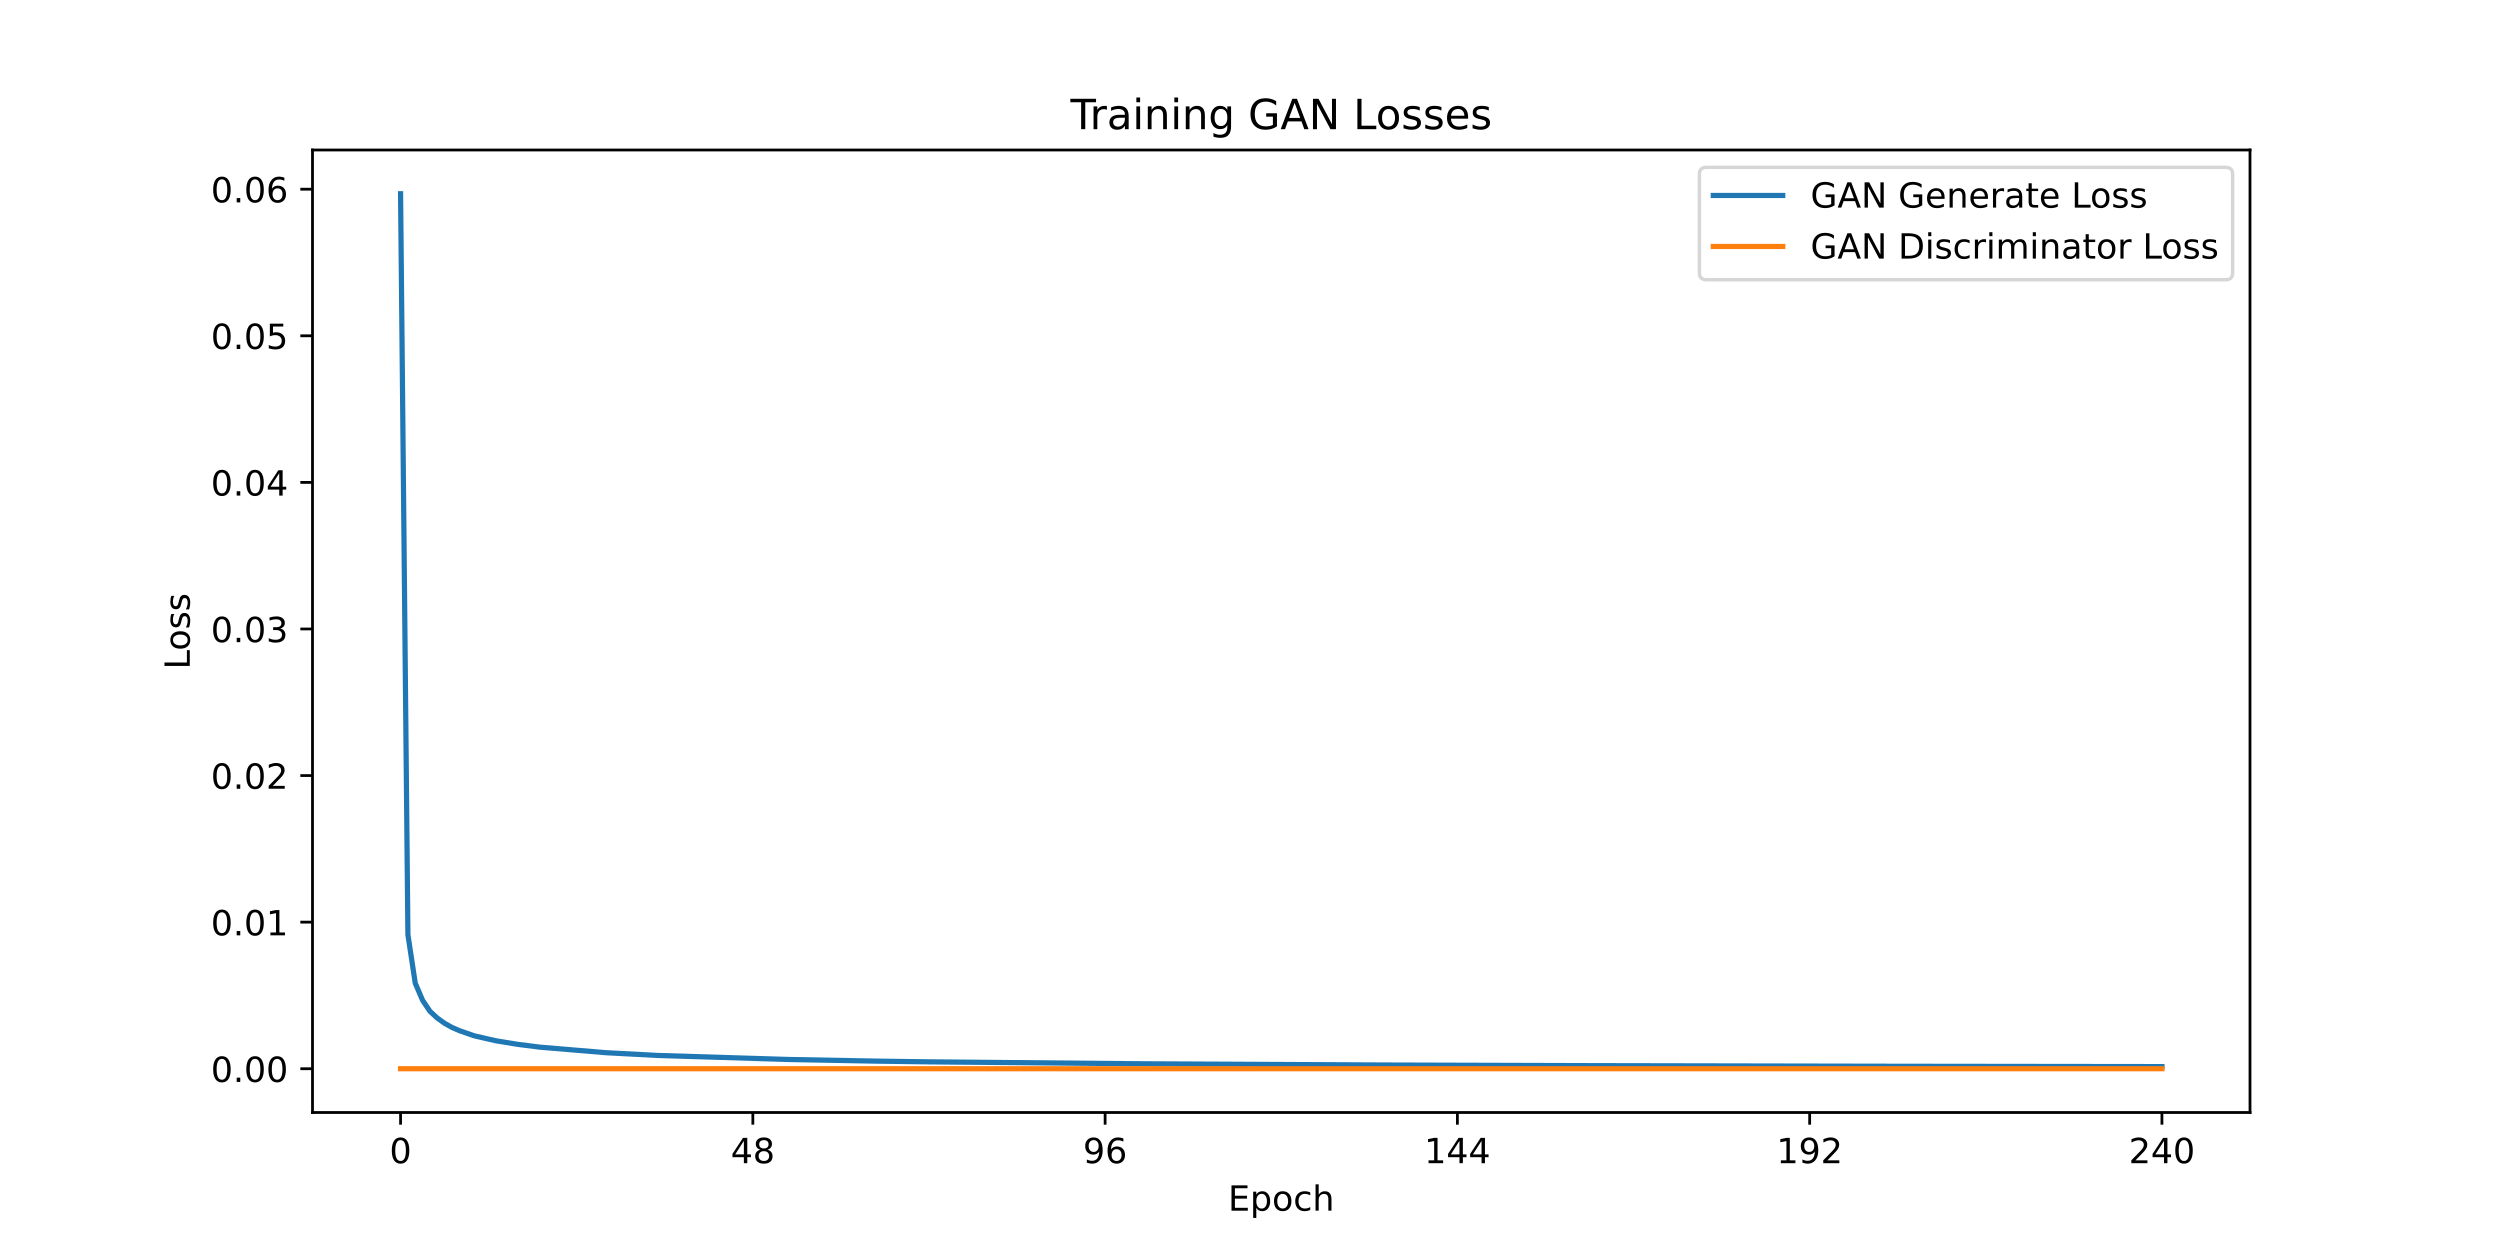
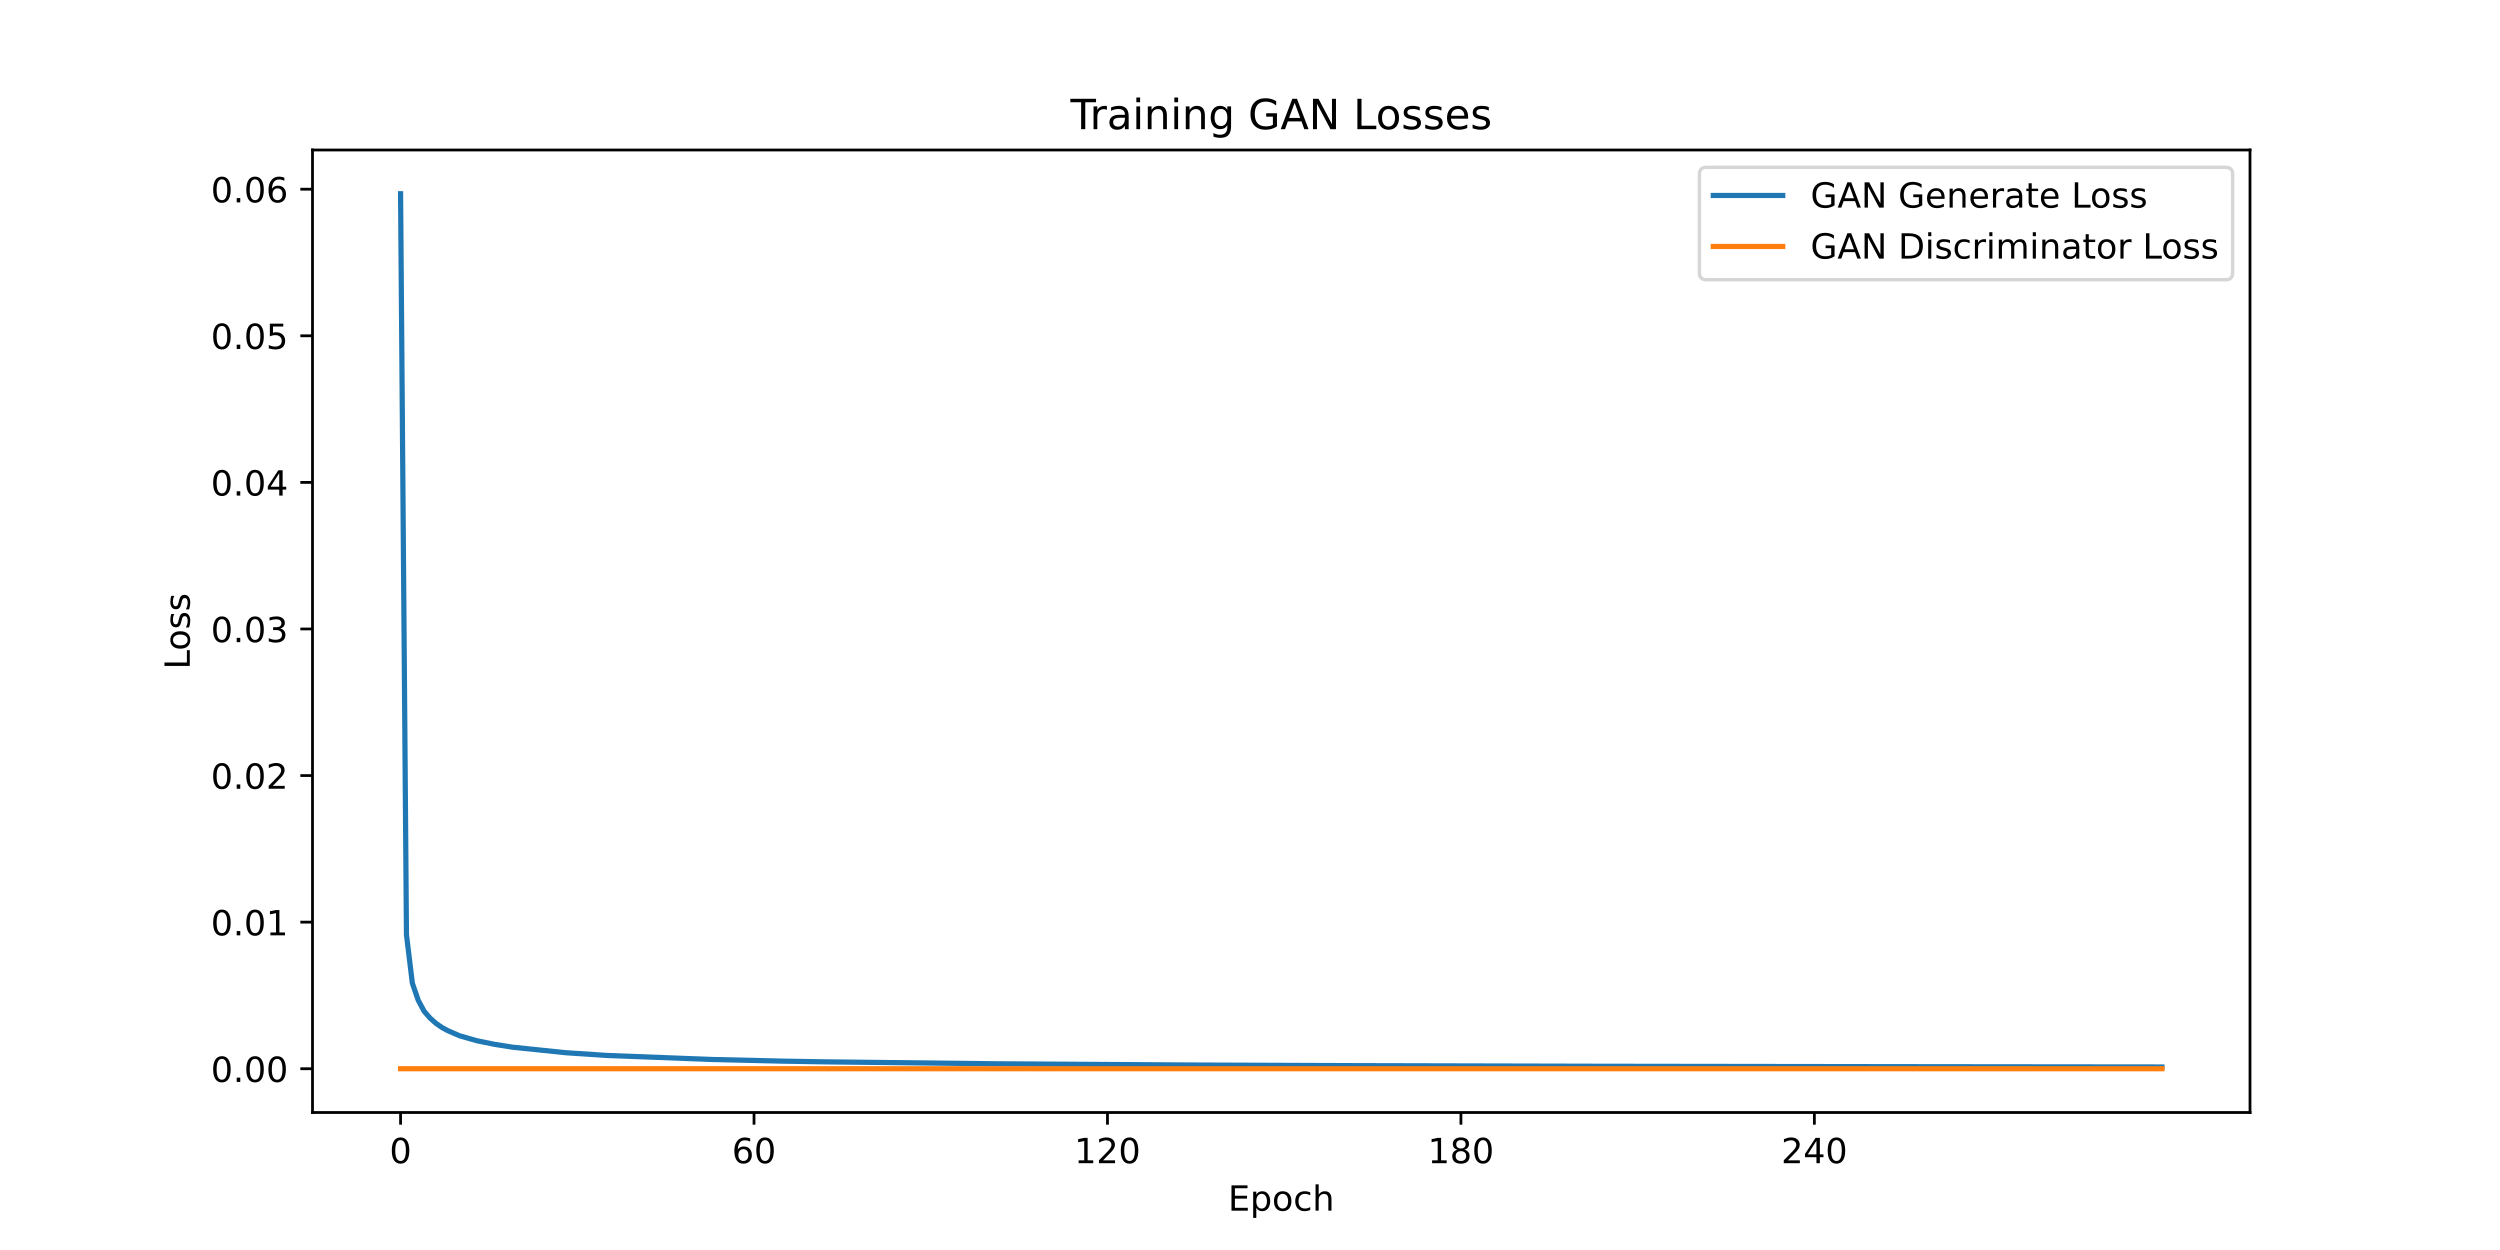
<svg xmlns="http://www.w3.org/2000/svg" xmlns:xlink="http://www.w3.org/1999/xlink" width="720pt" height="360pt" viewBox="0 0 720 360" version="1.1">
  <defs>
    <style type="text/css">*{stroke-linejoin: round; stroke-linecap: butt}</style>
  </defs>
  <g id="figure_1">
    <g id="patch_1">
      <path d="M 0 360  L 720 360  L 720 0  L 0 0  z " style="fill: #ffffff" />
    </g>
    <g id="axes_1">
      <g id="patch_2">
        <path d="M 90 320.4  L 648 320.4  L 648 43.2  L 90 43.2  z " style="fill: #ffffff" />
      </g>
      <g id="matplotlib.axis_1">
        <g id="xtick_1">
          <g id="line2d_1">
            <defs>
-               <path id="mcda402d4f5" d="M 0 0  L 0 3.5  " style="stroke: #000000; stroke-width: 0.8" />
-             </defs>
-             <g>
-               <use xlink:href="#mcda402d4f5" x="115.364" y="320.4" style="stroke: #000000; stroke-width: 0.8" />
+               <path id="m1f8575b9f1" d="M 0 0  L 0 3.5  " style="stroke: #000000; stroke-width: 0.8" />
+             </defs>
+             <g>
+               <use xlink:href="#m1f8575b9f1" x="115.364" y="320.4" style="stroke: #000000; stroke-width: 0.8" />
            </g>
          </g>
          <g id="text_1">
            <g transform="translate(112.1824 334.9984) scale(0.1 -0.1)">
              <defs>
                <path id="DejaVuSans-30" d="M 2034 4250  Q 1547 4250 1301 3770  Q 1056 3291 1056 2328  Q 1056 1369 1301 889  Q 1547 409 2034 409  Q 2525 409 2770 889  Q 3016 1369 3016 2328  Q 3016 3291 2770 3770  Q 2525 4250 2034 4250  z M 2034 4750  Q 2819 4750 3233 4129  Q 3647 3509 3647 2328  Q 3647 1150 3233 529  Q 2819 -91 2034 -91  Q 1250 -91 836 529  Q 422 1150 422 2328  Q 422 3509 836 4129  Q 1250 4750 2034 4750  z " transform="scale(0.015625)" />
              </defs>
              <use xlink:href="#DejaVuSans-30" />
            </g>
          </g>
        </g>
        <g id="xtick_2">
          <g id="line2d_2">
            <g>
-               <use xlink:href="#mcda402d4f5" x="216.818" y="320.4" style="stroke: #000000; stroke-width: 0.8" />
+               <use xlink:href="#m1f8575b9f1" x="217.157" y="320.4" style="stroke: #000000; stroke-width: 0.8" />
            </g>
          </g>
          <g id="text_2">
-             <g transform="translate(210.4557 334.9984) scale(0.1 -0.1)">
-               <defs>
-                 <path id="DejaVuSans-34" d="M 2419 4116  L 825 1625  L 2419 1625  L 2419 4116  z M 2253 4666  L 3047 4666  L 3047 1625  L 3713 1625  L 3713 1100  L 3047 1100  L 3047 0  L 2419 0  L 2419 1100  L 313 1100  L 313 1709  L 2253 4666  z " transform="scale(0.015625)" />
-                 <path id="DejaVuSans-38" d="M 2034 2216  Q 1584 2216 1326 1975  Q 1069 1734 1069 1313  Q 1069 891 1326 650  Q 1584 409 2034 409  Q 2484 409 2743 651  Q 3003 894 3003 1313  Q 3003 1734 2745 1975  Q 2488 2216 2034 2216  z M 1403 2484  Q 997 2584 770 2862  Q 544 3141 544 3541  Q 544 4100 942 4425  Q 1341 4750 2034 4750  Q 2731 4750 3128 4425  Q 3525 4100 3525 3541  Q 3525 3141 3298 2862  Q 3072 2584 2669 2484  Q 3125 2378 3379 2068  Q 3634 1759 3634 1313  Q 3634 634 3220 271  Q 2806 -91 2034 -91  Q 1263 -91 848 271  Q 434 634 434 1313  Q 434 1759 690 2068  Q 947 2378 1403 2484  z M 1172 3481  Q 1172 3119 1398 2916  Q 1625 2713 2034 2713  Q 2441 2713 2670 2916  Q 2900 3119 2900 3481  Q 2900 3844 2670 4047  Q 2441 4250 2034 4250  Q 1625 4250 1398 4047  Q 1172 3844 1172 3481  z " transform="scale(0.015625)" />
-               </defs>
-               <use xlink:href="#DejaVuSans-34" />
-               <use xlink:href="#DejaVuSans-38" transform="translate(63.62305 0)" />
+             <g transform="translate(210.795 334.9984) scale(0.1 -0.1)">
+               <defs>
+                 <path id="DejaVuSans-36" d="M 2113 2584  Q 1688 2584 1439 2293  Q 1191 2003 1191 1497  Q 1191 994 1439 701  Q 1688 409 2113 409  Q 2538 409 2786 701  Q 3034 994 3034 1497  Q 3034 2003 2786 2293  Q 2538 2584 2113 2584  z M 3366 4563  L 3366 3988  Q 3128 4100 2886 4159  Q 2644 4219 2406 4219  Q 1781 4219 1451 3797  Q 1122 3375 1075 2522  Q 1259 2794 1537 2939  Q 1816 3084 2150 3084  Q 2853 3084 3261 2657  Q 3669 2231 3669 1497  Q 3669 778 3244 343  Q 2819 -91 2113 -91  Q 1303 -91 875 529  Q 447 1150 447 2328  Q 447 3434 972 4092  Q 1497 4750 2381 4750  Q 2619 4750 2861 4703  Q 3103 4656 3366 4563  z " transform="scale(0.015625)" />
+               </defs>
+               <use xlink:href="#DejaVuSans-36" />
+               <use xlink:href="#DejaVuSans-30" transform="translate(63.62305 0)" />
            </g>
          </g>
        </g>
        <g id="xtick_3">
          <g id="line2d_3">
            <g>
-               <use xlink:href="#mcda402d4f5" x="318.273" y="320.4" style="stroke: #000000; stroke-width: 0.8" />
+               <use xlink:href="#m1f8575b9f1" x="318.951" y="320.4" style="stroke: #000000; stroke-width: 0.8" />
            </g>
          </g>
          <g id="text_3">
-             <g transform="translate(311.9102 334.9984) scale(0.1 -0.1)">
-               <defs>
-                 <path id="DejaVuSans-39" d="M 703 97  L 703 672  Q 941 559 1184 500  Q 1428 441 1663 441  Q 2288 441 2617 861  Q 2947 1281 2994 2138  Q 2813 1869 2534 1725  Q 2256 1581 1919 1581  Q 1219 1581 811 2004  Q 403 2428 403 3163  Q 403 3881 828 4315  Q 1253 4750 1959 4750  Q 2769 4750 3195 4129  Q 3622 3509 3622 2328  Q 3622 1225 3098 567  Q 2575 -91 1691 -91  Q 1453 -91 1209 -44  Q 966 3 703 97  z M 1959 2075  Q 2384 2075 2632 2365  Q 2881 2656 2881 3163  Q 2881 3666 2632 3958  Q 2384 4250 1959 4250  Q 1534 4250 1286 3958  Q 1038 3666 1038 3163  Q 1038 2656 1286 2365  Q 1534 2075 1959 2075  z " transform="scale(0.015625)" />
-                 <path id="DejaVuSans-36" d="M 2113 2584  Q 1688 2584 1439 2293  Q 1191 2003 1191 1497  Q 1191 994 1439 701  Q 1688 409 2113 409  Q 2538 409 2786 701  Q 3034 994 3034 1497  Q 3034 2003 2786 2293  Q 2538 2584 2113 2584  z M 3366 4563  L 3366 3988  Q 3128 4100 2886 4159  Q 2644 4219 2406 4219  Q 1781 4219 1451 3797  Q 1122 3375 1075 2522  Q 1259 2794 1537 2939  Q 1816 3084 2150 3084  Q 2853 3084 3261 2657  Q 3669 2231 3669 1497  Q 3669 778 3244 343  Q 2819 -91 2113 -91  Q 1303 -91 875 529  Q 447 1150 447 2328  Q 447 3434 972 4092  Q 1497 4750 2381 4750  Q 2619 4750 2861 4703  Q 3103 4656 3366 4563  z " transform="scale(0.015625)" />
-               </defs>
-               <use xlink:href="#DejaVuSans-39" />
-               <use xlink:href="#DejaVuSans-36" transform="translate(63.62305 0)" />
+             <g transform="translate(309.4076 334.9984) scale(0.1 -0.1)">
+               <defs>
+                 <path id="DejaVuSans-31" d="M 794 531  L 1825 531  L 1825 4091  L 703 3866  L 703 4441  L 1819 4666  L 2450 4666  L 2450 531  L 3481 531  L 3481 0  L 794 0  L 794 531  z " transform="scale(0.015625)" />
+                 <path id="DejaVuSans-32" d="M 1228 531  L 3431 531  L 3431 0  L 469 0  L 469 531  Q 828 903 1448 1529  Q 2069 2156 2228 2338  Q 2531 2678 2651 2914  Q 2772 3150 2772 3378  Q 2772 3750 2511 3984  Q 2250 4219 1831 4219  Q 1534 4219 1204 4116  Q 875 4013 500 3803  L 500 4441  Q 881 4594 1212 4672  Q 1544 4750 1819 4750  Q 2544 4750 2975 4387  Q 3406 4025 3406 3419  Q 3406 3131 3298 2873  Q 3191 2616 2906 2266  Q 2828 2175 2409 1742  Q 1991 1309 1228 531  z " transform="scale(0.015625)" />
+               </defs>
+               <use xlink:href="#DejaVuSans-31" />
+               <use xlink:href="#DejaVuSans-32" transform="translate(63.62305 0)" />
+               <use xlink:href="#DejaVuSans-30" transform="translate(127.2461 0)" />
            </g>
          </g>
        </g>
        <g id="xtick_4">
          <g id="line2d_4">
            <g>
-               <use xlink:href="#mcda402d4f5" x="419.727" y="320.4" style="stroke: #000000; stroke-width: 0.8" />
+               <use xlink:href="#m1f8575b9f1" x="420.745" y="320.4" style="stroke: #000000; stroke-width: 0.8" />
            </g>
          </g>
          <g id="text_4">
-             <g transform="translate(410.1835 334.9984) scale(0.1 -0.1)">
-               <defs>
-                 <path id="DejaVuSans-31" d="M 794 531  L 1825 531  L 1825 4091  L 703 3866  L 703 4441  L 1819 4666  L 2450 4666  L 2450 531  L 3481 531  L 3481 0  L 794 0  L 794 531  z " transform="scale(0.015625)" />
+             <g transform="translate(411.2015 334.9984) scale(0.1 -0.1)">
+               <defs>
+                 <path id="DejaVuSans-38" d="M 2034 2216  Q 1584 2216 1326 1975  Q 1069 1734 1069 1313  Q 1069 891 1326 650  Q 1584 409 2034 409  Q 2484 409 2743 651  Q 3003 894 3003 1313  Q 3003 1734 2745 1975  Q 2488 2216 2034 2216  z M 1403 2484  Q 997 2584 770 2862  Q 544 3141 544 3541  Q 544 4100 942 4425  Q 1341 4750 2034 4750  Q 2731 4750 3128 4425  Q 3525 4100 3525 3541  Q 3525 3141 3298 2862  Q 3072 2584 2669 2484  Q 3125 2378 3379 2068  Q 3634 1759 3634 1313  Q 3634 634 3220 271  Q 2806 -91 2034 -91  Q 1263 -91 848 271  Q 434 634 434 1313  Q 434 1759 690 2068  Q 947 2378 1403 2484  z M 1172 3481  Q 1172 3119 1398 2916  Q 1625 2713 2034 2713  Q 2441 2713 2670 2916  Q 2900 3119 2900 3481  Q 2900 3844 2670 4047  Q 2441 4250 2034 4250  Q 1625 4250 1398 4047  Q 1172 3844 1172 3481  z " transform="scale(0.015625)" />
              </defs>
              <use xlink:href="#DejaVuSans-31" />
-               <use xlink:href="#DejaVuSans-34" transform="translate(63.62305 0)" />
-               <use xlink:href="#DejaVuSans-34" transform="translate(127.2461 0)" />
+               <use xlink:href="#DejaVuSans-38" transform="translate(63.62305 0)" />
+               <use xlink:href="#DejaVuSans-30" transform="translate(127.2461 0)" />
            </g>
          </g>
        </g>
        <g id="xtick_5">
          <g id="line2d_5">
            <g>
-               <use xlink:href="#mcda402d4f5" x="521.182" y="320.4" style="stroke: #000000; stroke-width: 0.8" />
+               <use xlink:href="#m1f8575b9f1" x="522.539" y="320.4" style="stroke: #000000; stroke-width: 0.8" />
            </g>
          </g>
          <g id="text_5">
-             <g transform="translate(511.6381 334.9984) scale(0.1 -0.1)">
-               <defs>
-                 <path id="DejaVuSans-32" d="M 1228 531  L 3431 531  L 3431 0  L 469 0  L 469 531  Q 828 903 1448 1529  Q 2069 2156 2228 2338  Q 2531 2678 2651 2914  Q 2772 3150 2772 3378  Q 2772 3750 2511 3984  Q 2250 4219 1831 4219  Q 1534 4219 1204 4116  Q 875 4013 500 3803  L 500 4441  Q 881 4594 1212 4672  Q 1544 4750 1819 4750  Q 2544 4750 2975 4387  Q 3406 4025 3406 3419  Q 3406 3131 3298 2873  Q 3191 2616 2906 2266  Q 2828 2175 2409 1742  Q 1991 1309 1228 531  z " transform="scale(0.015625)" />
-               </defs>
-               <use xlink:href="#DejaVuSans-31" />
-               <use xlink:href="#DejaVuSans-39" transform="translate(63.62305 0)" />
-               <use xlink:href="#DejaVuSans-32" transform="translate(127.2461 0)" />
-             </g>
-           </g>
-         </g>
-         <g id="xtick_6">
-           <g id="line2d_6">
-             <g>
-               <use xlink:href="#mcda402d4f5" x="622.636" y="320.4" style="stroke: #000000; stroke-width: 0.8" />
-             </g>
-           </g>
-           <g id="text_6">
-             <g transform="translate(613.0926 334.9984) scale(0.1 -0.1)">
+             <g transform="translate(512.9953 334.9984) scale(0.1 -0.1)">
+               <defs>
+                 <path id="DejaVuSans-34" d="M 2419 4116  L 825 1625  L 2419 1625  L 2419 4116  z M 2253 4666  L 3047 4666  L 3047 1625  L 3713 1625  L 3713 1100  L 3047 1100  L 3047 0  L 2419 0  L 2419 1100  L 313 1100  L 313 1709  L 2253 4666  z " transform="scale(0.015625)" />
+               </defs>
              <use xlink:href="#DejaVuSans-32" />
              <use xlink:href="#DejaVuSans-34" transform="translate(63.62305 0)" />
              <use xlink:href="#DejaVuSans-30" transform="translate(127.2461 0)" />
            </g>
          </g>
        </g>
-         <g id="text_7">
+         <g id="text_6">
          <g transform="translate(353.6891 348.6766) scale(0.1 -0.1)">
            <defs>
              <path id="DejaVuSans-45" d="M 628 4666  L 3578 4666  L 3578 4134  L 1259 4134  L 1259 2753  L 3481 2753  L 3481 2222  L 1259 2222  L 1259 531  L 3634 531  L 3634 0  L 628 0  L 628 4666  z " transform="scale(0.015625)" />
              <path id="DejaVuSans-70" d="M 1159 525  L 1159 -1331  L 581 -1331  L 581 3500  L 1159 3500  L 1159 2969  Q 1341 3281 1617 3432  Q 1894 3584 2278 3584  Q 2916 3584 3314 3078  Q 3713 2572 3713 1747  Q 3713 922 3314 415  Q 2916 -91 2278 -91  Q 1894 -91 1617 61  Q 1341 213 1159 525  z M 3116 1747  Q 3116 2381 2855 2742  Q 2594 3103 2138 3103  Q 1681 3103 1420 2742  Q 1159 2381 1159 1747  Q 1159 1113 1420 752  Q 1681 391 2138 391  Q 2594 391 2855 752  Q 3116 1113 3116 1747  z " transform="scale(0.015625)" />
              <path id="DejaVuSans-6f" d="M 1959 3097  Q 1497 3097 1228 2736  Q 959 2375 959 1747  Q 959 1119 1226 758  Q 1494 397 1959 397  Q 2419 397 2687 759  Q 2956 1122 2956 1747  Q 2956 2369 2687 2733  Q 2419 3097 1959 3097  z M 1959 3584  Q 2709 3584 3137 3096  Q 3566 2609 3566 1747  Q 3566 888 3137 398  Q 2709 -91 1959 -91  Q 1206 -91 779 398  Q 353 888 353 1747  Q 353 2609 779 3096  Q 1206 3584 1959 3584  z " transform="scale(0.015625)" />
              <path id="DejaVuSans-63" d="M 3122 3366  L 3122 2828  Q 2878 2963 2633 3030  Q 2388 3097 2138 3097  Q 1578 3097 1268 2742  Q 959 2388 959 1747  Q 959 1106 1268 751  Q 1578 397 2138 397  Q 2388 397 2633 464  Q 2878 531 3122 666  L 3122 134  Q 2881 22 2623 -34  Q 2366 -91 2075 -91  Q 1284 -91 818 406  Q 353 903 353 1747  Q 353 2603 823 3093  Q 1294 3584 2113 3584  Q 2378 3584 2631 3529  Q 2884 3475 3122 3366  z " transform="scale(0.015625)" />
              <path id="DejaVuSans-68" d="M 3513 2113  L 3513 0  L 2938 0  L 2938 2094  Q 2938 2591 2744 2837  Q 2550 3084 2163 3084  Q 1697 3084 1428 2787  Q 1159 2491 1159 1978  L 1159 0  L 581 0  L 581 4863  L 1159 4863  L 1159 2956  Q 1366 3272 1645 3428  Q 1925 3584 2291 3584  Q 2894 3584 3203 3211  Q 3513 2838 3513 2113  z " transform="scale(0.015625)" />
            </defs>
            <use xlink:href="#DejaVuSans-45" />
            <use xlink:href="#DejaVuSans-70" transform="translate(63.18359 0)" />
            <use xlink:href="#DejaVuSans-6f" transform="translate(126.6602 0)" />
            <use xlink:href="#DejaVuSans-63" transform="translate(187.8418 0)" />
            <use xlink:href="#DejaVuSans-68" transform="translate(242.8223 0)" />
          </g>
        </g>
      </g>
      <g id="matplotlib.axis_2">
        <g id="ytick_1">
+           <g id="line2d_6">
+             <defs>
+               <path id="mdb43bc7e33" d="M 0 0  L -3.5 0  " style="stroke: #000000; stroke-width: 0.8" />
+             </defs>
+             <g>
+               <use xlink:href="#mdb43bc7e33" x="90" y="307.8" style="stroke: #000000; stroke-width: 0.8" />
+             </g>
+           </g>
+           <g id="text_7">
+             <g transform="translate(60.73438 311.5992) scale(0.1 -0.1)">
+               <defs>
+                 <path id="DejaVuSans-2e" d="M 684 794  L 1344 794  L 1344 0  L 684 0  L 684 794  z " transform="scale(0.015625)" />
+               </defs>
+               <use xlink:href="#DejaVuSans-30" />
+               <use xlink:href="#DejaVuSans-2e" transform="translate(63.62305 0)" />
+               <use xlink:href="#DejaVuSans-30" transform="translate(95.41016 0)" />
+               <use xlink:href="#DejaVuSans-30" transform="translate(159.0332 0)" />
+             </g>
+           </g>
+         </g>
+         <g id="ytick_2">
          <g id="line2d_7">
-             <defs>
-               <path id="m8e8467e44f" d="M 0 0  L -3.5 0  " style="stroke: #000000; stroke-width: 0.8" />
-             </defs>
-             <g>
-               <use xlink:href="#m8e8467e44f" x="90" y="307.8" style="stroke: #000000; stroke-width: 0.8" />
+             <g>
+               <use xlink:href="#mdb43bc7e33" x="90" y="265.581" style="stroke: #000000; stroke-width: 0.8" />
            </g>
          </g>
          <g id="text_8">
-             <g transform="translate(60.73438 311.5992) scale(0.1 -0.1)">
-               <defs>
-                 <path id="DejaVuSans-2e" d="M 684 794  L 1344 794  L 1344 0  L 684 0  L 684 794  z " transform="scale(0.015625)" />
-               </defs>
-               <use xlink:href="#DejaVuSans-30" />
-               <use xlink:href="#DejaVuSans-2e" transform="translate(63.62305 0)" />
-               <use xlink:href="#DejaVuSans-30" transform="translate(95.41016 0)" />
-               <use xlink:href="#DejaVuSans-30" transform="translate(159.0332 0)" />
-             </g>
-           </g>
-         </g>
-         <g id="ytick_2">
+             <g transform="translate(60.73438 269.3806) scale(0.1 -0.1)">
+               <use xlink:href="#DejaVuSans-30" />
+               <use xlink:href="#DejaVuSans-2e" transform="translate(63.62305 0)" />
+               <use xlink:href="#DejaVuSans-30" transform="translate(95.41016 0)" />
+               <use xlink:href="#DejaVuSans-31" transform="translate(159.0332 0)" />
+             </g>
+           </g>
+         </g>
+         <g id="ytick_3">
          <g id="line2d_8">
            <g>
-               <use xlink:href="#m8e8467e44f" x="90" y="265.581" style="stroke: #000000; stroke-width: 0.8" />
+               <use xlink:href="#mdb43bc7e33" x="90" y="223.363" style="stroke: #000000; stroke-width: 0.8" />
            </g>
          </g>
          <g id="text_9">
-             <g transform="translate(60.73438 269.3806) scale(0.1 -0.1)">
-               <use xlink:href="#DejaVuSans-30" />
-               <use xlink:href="#DejaVuSans-2e" transform="translate(63.62305 0)" />
-               <use xlink:href="#DejaVuSans-30" transform="translate(95.41016 0)" />
-               <use xlink:href="#DejaVuSans-31" transform="translate(159.0332 0)" />
-             </g>
-           </g>
-         </g>
-         <g id="ytick_3">
+             <g transform="translate(60.73438 227.1619) scale(0.1 -0.1)">
+               <use xlink:href="#DejaVuSans-30" />
+               <use xlink:href="#DejaVuSans-2e" transform="translate(63.62305 0)" />
+               <use xlink:href="#DejaVuSans-30" transform="translate(95.41016 0)" />
+               <use xlink:href="#DejaVuSans-32" transform="translate(159.0332 0)" />
+             </g>
+           </g>
+         </g>
+         <g id="ytick_4">
          <g id="line2d_9">
            <g>
-               <use xlink:href="#m8e8467e44f" x="90" y="223.363" style="stroke: #000000; stroke-width: 0.8" />
+               <use xlink:href="#mdb43bc7e33" x="90" y="181.144" style="stroke: #000000; stroke-width: 0.8" />
            </g>
          </g>
          <g id="text_10">
-             <g transform="translate(60.73438 227.1619) scale(0.1 -0.1)">
-               <use xlink:href="#DejaVuSans-30" />
-               <use xlink:href="#DejaVuSans-2e" transform="translate(63.62305 0)" />
-               <use xlink:href="#DejaVuSans-30" transform="translate(95.41016 0)" />
-               <use xlink:href="#DejaVuSans-32" transform="translate(159.0332 0)" />
-             </g>
-           </g>
-         </g>
-         <g id="ytick_4">
+             <g transform="translate(60.73438 184.9433) scale(0.1 -0.1)">
+               <defs>
+                 <path id="DejaVuSans-33" d="M 2597 2516  Q 3050 2419 3304 2112  Q 3559 1806 3559 1356  Q 3559 666 3084 287  Q 2609 -91 1734 -91  Q 1441 -91 1130 -33  Q 819 25 488 141  L 488 750  Q 750 597 1062 519  Q 1375 441 1716 441  Q 2309 441 2620 675  Q 2931 909 2931 1356  Q 2931 1769 2642 2001  Q 2353 2234 1838 2234  L 1294 2234  L 1294 2753  L 1863 2753  Q 2328 2753 2575 2939  Q 2822 3125 2822 3475  Q 2822 3834 2567 4026  Q 2313 4219 1838 4219  Q 1578 4219 1281 4162  Q 984 4106 628 3988  L 628 4550  Q 988 4650 1302 4700  Q 1616 4750 1894 4750  Q 2613 4750 3031 4423  Q 3450 4097 3450 3541  Q 3450 3153 3228 2886  Q 3006 2619 2597 2516  z " transform="scale(0.015625)" />
+               </defs>
+               <use xlink:href="#DejaVuSans-30" />
+               <use xlink:href="#DejaVuSans-2e" transform="translate(63.62305 0)" />
+               <use xlink:href="#DejaVuSans-30" transform="translate(95.41016 0)" />
+               <use xlink:href="#DejaVuSans-33" transform="translate(159.0332 0)" />
+             </g>
+           </g>
+         </g>
+         <g id="ytick_5">
          <g id="line2d_10">
            <g>
-               <use xlink:href="#m8e8467e44f" x="90" y="181.144" style="stroke: #000000; stroke-width: 0.8" />
+               <use xlink:href="#mdb43bc7e33" x="90" y="138.925" style="stroke: #000000; stroke-width: 0.8" />
            </g>
          </g>
          <g id="text_11">
-             <g transform="translate(60.73438 184.9433) scale(0.1 -0.1)">
-               <defs>
-                 <path id="DejaVuSans-33" d="M 2597 2516  Q 3050 2419 3304 2112  Q 3559 1806 3559 1356  Q 3559 666 3084 287  Q 2609 -91 1734 -91  Q 1441 -91 1130 -33  Q 819 25 488 141  L 488 750  Q 750 597 1062 519  Q 1375 441 1716 441  Q 2309 441 2620 675  Q 2931 909 2931 1356  Q 2931 1769 2642 2001  Q 2353 2234 1838 2234  L 1294 2234  L 1294 2753  L 1863 2753  Q 2328 2753 2575 2939  Q 2822 3125 2822 3475  Q 2822 3834 2567 4026  Q 2313 4219 1838 4219  Q 1578 4219 1281 4162  Q 984 4106 628 3988  L 628 4550  Q 988 4650 1302 4700  Q 1616 4750 1894 4750  Q 2613 4750 3031 4423  Q 3450 4097 3450 3541  Q 3450 3153 3228 2886  Q 3006 2619 2597 2516  z " transform="scale(0.015625)" />
-               </defs>
-               <use xlink:href="#DejaVuSans-30" />
-               <use xlink:href="#DejaVuSans-2e" transform="translate(63.62305 0)" />
-               <use xlink:href="#DejaVuSans-30" transform="translate(95.41016 0)" />
-               <use xlink:href="#DejaVuSans-33" transform="translate(159.0332 0)" />
-             </g>
-           </g>
-         </g>
-         <g id="ytick_5">
+             <g transform="translate(60.73438 142.7246) scale(0.1 -0.1)">
+               <use xlink:href="#DejaVuSans-30" />
+               <use xlink:href="#DejaVuSans-2e" transform="translate(63.62305 0)" />
+               <use xlink:href="#DejaVuSans-30" transform="translate(95.41016 0)" />
+               <use xlink:href="#DejaVuSans-34" transform="translate(159.0332 0)" />
+             </g>
+           </g>
+         </g>
+         <g id="ytick_6">
          <g id="line2d_11">
            <g>
-               <use xlink:href="#m8e8467e44f" x="90" y="138.925" style="stroke: #000000; stroke-width: 0.8" />
+               <use xlink:href="#mdb43bc7e33" x="90" y="96.707" style="stroke: #000000; stroke-width: 0.8" />
            </g>
          </g>
          <g id="text_12">
-             <g transform="translate(60.73438 142.7246) scale(0.1 -0.1)">
-               <use xlink:href="#DejaVuSans-30" />
-               <use xlink:href="#DejaVuSans-2e" transform="translate(63.62305 0)" />
-               <use xlink:href="#DejaVuSans-30" transform="translate(95.41016 0)" />
-               <use xlink:href="#DejaVuSans-34" transform="translate(159.0332 0)" />
-             </g>
-           </g>
-         </g>
-         <g id="ytick_6">
+             <g transform="translate(60.73438 100.506) scale(0.1 -0.1)">
+               <defs>
+                 <path id="DejaVuSans-35" d="M 691 4666  L 3169 4666  L 3169 4134  L 1269 4134  L 1269 2991  Q 1406 3038 1543 3061  Q 1681 3084 1819 3084  Q 2600 3084 3056 2656  Q 3513 2228 3513 1497  Q 3513 744 3044 326  Q 2575 -91 1722 -91  Q 1428 -91 1123 -41  Q 819 9 494 109  L 494 744  Q 775 591 1075 516  Q 1375 441 1709 441  Q 2250 441 2565 725  Q 2881 1009 2881 1497  Q 2881 1984 2565 2268  Q 2250 2553 1709 2553  Q 1456 2553 1204 2497  Q 953 2441 691 2322  L 691 4666  z " transform="scale(0.015625)" />
+               </defs>
+               <use xlink:href="#DejaVuSans-30" />
+               <use xlink:href="#DejaVuSans-2e" transform="translate(63.62305 0)" />
+               <use xlink:href="#DejaVuSans-30" transform="translate(95.41016 0)" />
+               <use xlink:href="#DejaVuSans-35" transform="translate(159.0332 0)" />
+             </g>
+           </g>
+         </g>
+         <g id="ytick_7">
          <g id="line2d_12">
            <g>
-               <use xlink:href="#m8e8467e44f" x="90" y="96.707" style="stroke: #000000; stroke-width: 0.8" />
+               <use xlink:href="#mdb43bc7e33" x="90" y="54.488" style="stroke: #000000; stroke-width: 0.8" />
            </g>
          </g>
          <g id="text_13">
-             <g transform="translate(60.73438 100.506) scale(0.1 -0.1)">
-               <defs>
-                 <path id="DejaVuSans-35" d="M 691 4666  L 3169 4666  L 3169 4134  L 1269 4134  L 1269 2991  Q 1406 3038 1543 3061  Q 1681 3084 1819 3084  Q 2600 3084 3056 2656  Q 3513 2228 3513 1497  Q 3513 744 3044 326  Q 2575 -91 1722 -91  Q 1428 -91 1123 -41  Q 819 9 494 109  L 494 744  Q 775 591 1075 516  Q 1375 441 1709 441  Q 2250 441 2565 725  Q 2881 1009 2881 1497  Q 2881 1984 2565 2268  Q 2250 2553 1709 2553  Q 1456 2553 1204 2497  Q 953 2441 691 2322  L 691 4666  z " transform="scale(0.015625)" />
-               </defs>
-               <use xlink:href="#DejaVuSans-30" />
-               <use xlink:href="#DejaVuSans-2e" transform="translate(63.62305 0)" />
-               <use xlink:href="#DejaVuSans-30" transform="translate(95.41016 0)" />
-               <use xlink:href="#DejaVuSans-35" transform="translate(159.0332 0)" />
-             </g>
-           </g>
-         </g>
-         <g id="ytick_7">
-           <g id="line2d_13">
-             <g>
-               <use xlink:href="#m8e8467e44f" x="90" y="54.488" style="stroke: #000000; stroke-width: 0.8" />
-             </g>
-           </g>
-           <g id="text_14">
            <g transform="translate(60.73438 58.2873) scale(0.1 -0.1)">
              <use xlink:href="#DejaVuSans-30" />
              <use xlink:href="#DejaVuSans-2e" transform="translate(63.62305 0)" />
              <use xlink:href="#DejaVuSans-30" transform="translate(95.41016 0)" />
              <use xlink:href="#DejaVuSans-36" transform="translate(159.0332 0)" />
            </g>
          </g>
        </g>
-         <g id="text_15">
+         <g id="text_14">
          <g transform="translate(54.65469 192.7672) rotate(-90) scale(0.1 -0.1)">
            <defs>
              <path id="DejaVuSans-4c" d="M 628 4666  L 1259 4666  L 1259 531  L 3531 531  L 3531 0  L 628 0  L 628 4666  z " transform="scale(0.015625)" />
              <path id="DejaVuSans-73" d="M 2834 3397  L 2834 2853  Q 2591 2978 2328 3040  Q 2066 3103 1784 3103  Q 1356 3103 1142 2972  Q 928 2841 928 2578  Q 928 2378 1081 2264  Q 1234 2150 1697 2047  L 1894 2003  Q 2506 1872 2764 1633  Q 3022 1394 3022 966  Q 3022 478 2636 193  Q 2250 -91 1575 -91  Q 1294 -91 989 -36  Q 684 19 347 128  L 347 722  Q 666 556 975 473  Q 1284 391 1588 391  Q 1994 391 2212 530  Q 2431 669 2431 922  Q 2431 1156 2273 1281  Q 2116 1406 1581 1522  L 1381 1569  Q 847 1681 609 1914  Q 372 2147 372 2553  Q 372 3047 722 3315  Q 1072 3584 1716 3584  Q 2034 3584 2315 3537  Q 2597 3491 2834 3397  z " transform="scale(0.015625)" />
            </defs>
            <use xlink:href="#DejaVuSans-4c" />
            <use xlink:href="#DejaVuSans-6f" transform="translate(53.96289 0)" />
            <use xlink:href="#DejaVuSans-73" transform="translate(115.1445 0)" />
            <use xlink:href="#DejaVuSans-73" transform="translate(167.2441 0)" />
          </g>
        </g>
      </g>
+       <g id="line2d_13">
+         <path d="M 115.364 55.8  L 117.06 269.183  L 118.757 283.15  L 120.453 288.083  L 122.15 291.24  L 123.846 293.197  L 125.543 294.707  L 127.24 295.893  L 128.936 296.814  L 132.329 298.29  L 135.722 299.271  L 137.419 299.748  L 142.509 300.782  L 147.598 301.587  L 162.867 303.178  L 174.743 303.967  L 205.282 305.136  L 225.64 305.61  L 237.516 305.809  L 286.717 306.37  L 342.703 306.725  L 391.904 306.912  L 461.463 307.083  L 559.863 307.222  L 622.636 307.29  L 622.636 307.29  " clip-path="url(#p97005add82)" style="fill: none; stroke: #1f77b4; stroke-width: 1.5; stroke-linecap: square" />
+       </g>
      <g id="line2d_14">
-         <path d="M 115.364 55.8  L 117.477 269.183  L 119.591 283.15  L 121.705 288.083  L 123.818 291.24  L 125.932 293.197  L 128.045 294.707  L 130.159 295.893  L 132.273 296.814  L 136.5 298.29  L 140.727 299.271  L 142.841 299.748  L 149.182 300.782  L 155.523 301.587  L 174.545 303.178  L 189.341 303.967  L 227.386 305.136  L 252.75 305.61  L 267.545 305.809  L 328.841 306.37  L 398.591 306.725  L 459.886 306.912  L 546.545 307.083  L 622.636 307.179  L 622.636 307.179  " clip-path="url(#p56d8d31d93)" style="fill: none; stroke: #1f77b4; stroke-width: 1.5; stroke-linecap: square" />
-       </g>
-       <g id="line2d_15">
-         <path d="M 115.364 307.8  L 622.636 307.8  L 622.636 307.8  " clip-path="url(#p56d8d31d93)" style="fill: none; stroke: #ff7f0e; stroke-width: 1.5; stroke-linecap: square" />
+         <path d="M 115.364 307.8  L 622.636 307.8  L 622.636 307.8  " clip-path="url(#p97005add82)" style="fill: none; stroke: #ff7f0e; stroke-width: 1.5; stroke-linecap: square" />
      </g>
      <g id="patch_3">
        <path d="M 90 320.4  L 90 43.2  " style="fill: none; stroke: #000000; stroke-width: 0.8; stroke-linejoin: miter; stroke-linecap: square" />
      </g>
      <g id="patch_4">
        <path d="M 648 320.4  L 648 43.2  " style="fill: none; stroke: #000000; stroke-width: 0.8; stroke-linejoin: miter; stroke-linecap: square" />
      </g>
      <g id="patch_5">
        <path d="M 90 320.4  L 648 320.4  " style="fill: none; stroke: #000000; stroke-width: 0.8; stroke-linejoin: miter; stroke-linecap: square" />
      </g>
      <g id="patch_6">
        <path d="M 90 43.2  L 648 43.2  " style="fill: none; stroke: #000000; stroke-width: 0.8; stroke-linejoin: miter; stroke-linecap: square" />
      </g>
-       <g id="text_16">
+       <g id="text_15">
        <g transform="translate(308.295 37.2) scale(0.12 -0.12)">
          <defs>
            <path id="DejaVuSans-54" d="M -19 4666  L 3928 4666  L 3928 4134  L 2272 4134  L 2272 0  L 1638 0  L 1638 4134  L -19 4134  L -19 4666  z " transform="scale(0.015625)" />
            <path id="DejaVuSans-72" d="M 2631 2963  Q 2534 3019 2420 3045  Q 2306 3072 2169 3072  Q 1681 3072 1420 2755  Q 1159 2438 1159 1844  L 1159 0  L 581 0  L 581 3500  L 1159 3500  L 1159 2956  Q 1341 3275 1631 3429  Q 1922 3584 2338 3584  Q 2397 3584 2469 3576  Q 2541 3569 2628 3553  L 2631 2963  z " transform="scale(0.015625)" />
            <path id="DejaVuSans-61" d="M 2194 1759  Q 1497 1759 1228 1600  Q 959 1441 959 1056  Q 959 750 1161 570  Q 1363 391 1709 391  Q 2188 391 2477 730  Q 2766 1069 2766 1631  L 2766 1759  L 2194 1759  z M 3341 1997  L 3341 0  L 2766 0  L 2766 531  Q 2569 213 2275 61  Q 1981 -91 1556 -91  Q 1019 -91 701 211  Q 384 513 384 1019  Q 384 1609 779 1909  Q 1175 2209 1959 2209  L 2766 2209  L 2766 2266  Q 2766 2663 2505 2880  Q 2244 3097 1772 3097  Q 1472 3097 1187 3025  Q 903 2953 641 2809  L 641 3341  Q 956 3463 1253 3523  Q 1550 3584 1831 3584  Q 2591 3584 2966 3190  Q 3341 2797 3341 1997  z " transform="scale(0.015625)" />
            <path id="DejaVuSans-69" d="M 603 3500  L 1178 3500  L 1178 0  L 603 0  L 603 3500  z M 603 4863  L 1178 4863  L 1178 4134  L 603 4134  L 603 4863  z " transform="scale(0.015625)" />
            <path id="DejaVuSans-6e" d="M 3513 2113  L 3513 0  L 2938 0  L 2938 2094  Q 2938 2591 2744 2837  Q 2550 3084 2163 3084  Q 1697 3084 1428 2787  Q 1159 2491 1159 1978  L 1159 0  L 581 0  L 581 3500  L 1159 3500  L 1159 2956  Q 1366 3272 1645 3428  Q 1925 3584 2291 3584  Q 2894 3584 3203 3211  Q 3513 2838 3513 2113  z " transform="scale(0.015625)" />
            <path id="DejaVuSans-67" d="M 2906 1791  Q 2906 2416 2648 2759  Q 2391 3103 1925 3103  Q 1463 3103 1205 2759  Q 947 2416 947 1791  Q 947 1169 1205 825  Q 1463 481 1925 481  Q 2391 481 2648 825  Q 2906 1169 2906 1791  z M 3481 434  Q 3481 -459 3084 -895  Q 2688 -1331 1869 -1331  Q 1566 -1331 1297 -1286  Q 1028 -1241 775 -1147  L 775 -588  Q 1028 -725 1275 -790  Q 1522 -856 1778 -856  Q 2344 -856 2625 -561  Q 2906 -266 2906 331  L 2906 616  Q 2728 306 2450 153  Q 2172 0 1784 0  Q 1141 0 747 490  Q 353 981 353 1791  Q 353 2603 747 3093  Q 1141 3584 1784 3584  Q 2172 3584 2450 3431  Q 2728 3278 2906 2969  L 2906 3500  L 3481 3500  L 3481 434  z " transform="scale(0.015625)" />
            <path id="DejaVuSans-20" transform="scale(0.015625)" />
            <path id="DejaVuSans-47" d="M 3809 666  L 3809 1919  L 2778 1919  L 2778 2438  L 4434 2438  L 4434 434  Q 4069 175 3628 42  Q 3188 -91 2688 -91  Q 1594 -91 976 548  Q 359 1188 359 2328  Q 359 3472 976 4111  Q 1594 4750 2688 4750  Q 3144 4750 3555 4637  Q 3966 4525 4313 4306  L 4313 3634  Q 3963 3931 3569 4081  Q 3175 4231 2741 4231  Q 1884 4231 1454 3753  Q 1025 3275 1025 2328  Q 1025 1384 1454 906  Q 1884 428 2741 428  Q 3075 428 3337 486  Q 3600 544 3809 666  z " transform="scale(0.015625)" />
            <path id="DejaVuSans-41" d="M 2188 4044  L 1331 1722  L 3047 1722  L 2188 4044  z M 1831 4666  L 2547 4666  L 4325 0  L 3669 0  L 3244 1197  L 1141 1197  L 716 0  L 50 0  L 1831 4666  z " transform="scale(0.015625)" />
            <path id="DejaVuSans-4e" d="M 628 4666  L 1478 4666  L 3547 763  L 3547 4666  L 4159 4666  L 4159 0  L 3309 0  L 1241 3903  L 1241 0  L 628 0  L 628 4666  z " transform="scale(0.015625)" />
            <path id="DejaVuSans-65" d="M 3597 1894  L 3597 1613  L 953 1613  Q 991 1019 1311 708  Q 1631 397 2203 397  Q 2534 397 2845 478  Q 3156 559 3463 722  L 3463 178  Q 3153 47 2828 -22  Q 2503 -91 2169 -91  Q 1331 -91 842 396  Q 353 884 353 1716  Q 353 2575 817 3079  Q 1281 3584 2069 3584  Q 2775 3584 3186 3129  Q 3597 2675 3597 1894  z M 3022 2063  Q 3016 2534 2758 2815  Q 2500 3097 2075 3097  Q 1594 3097 1305 2825  Q 1016 2553 972 2059  L 3022 2063  z " transform="scale(0.015625)" />
          </defs>
          <use xlink:href="#DejaVuSans-54" />
          <use xlink:href="#DejaVuSans-72" transform="translate(46.33398 0)" />
          <use xlink:href="#DejaVuSans-61" transform="translate(87.44727 0)" />
          <use xlink:href="#DejaVuSans-69" transform="translate(148.7266 0)" />
          <use xlink:href="#DejaVuSans-6e" transform="translate(176.5098 0)" />
          <use xlink:href="#DejaVuSans-69" transform="translate(239.8887 0)" />
          <use xlink:href="#DejaVuSans-6e" transform="translate(267.6719 0)" />
          <use xlink:href="#DejaVuSans-67" transform="translate(331.0508 0)" />
          <use xlink:href="#DejaVuSans-20" transform="translate(394.5273 0)" />
          <use xlink:href="#DejaVuSans-47" transform="translate(426.3145 0)" />
          <use xlink:href="#DejaVuSans-41" transform="translate(503.8047 0)" />
          <use xlink:href="#DejaVuSans-4e" transform="translate(572.2129 0)" />
          <use xlink:href="#DejaVuSans-20" transform="translate(647.0176 0)" />
          <use xlink:href="#DejaVuSans-4c" transform="translate(678.8047 0)" />
          <use xlink:href="#DejaVuSans-6f" transform="translate(732.7676 0)" />
          <use xlink:href="#DejaVuSans-73" transform="translate(793.9492 0)" />
          <use xlink:href="#DejaVuSans-73" transform="translate(846.0488 0)" />
          <use xlink:href="#DejaVuSans-65" transform="translate(898.1484 0)" />
          <use xlink:href="#DejaVuSans-73" transform="translate(959.6719 0)" />
        </g>
      </g>
      <g id="legend_1">
        <g id="patch_7">
          <path d="M 491.43 80.556  L 641 80.556  Q 643 80.556 643 78.556  L 643 50.2  Q 643 48.2 641 48.2  L 491.43 48.2  Q 489.43 48.2 489.43 50.2  L 489.43 78.556  Q 489.43 80.556 491.43 80.556  z " style="fill: #ffffff; opacity: 0.8; stroke: #cccccc; stroke-linejoin: miter" />
        </g>
-         <g id="line2d_16">
+         <g id="line2d_15">
          <path d="M 493.43 56.298  L 503.43 56.298  L 513.43 56.298  " style="fill: none; stroke: #1f77b4; stroke-width: 1.5; stroke-linecap: square" />
        </g>
-         <g id="text_17">
+         <g id="text_16">
          <g transform="translate(521.4297 59.79844) scale(0.1 -0.1)">
            <defs>
              <path id="DejaVuSans-74" d="M 1172 4494  L 1172 3500  L 2356 3500  L 2356 3053  L 1172 3053  L 1172 1153  Q 1172 725 1289 603  Q 1406 481 1766 481  L 2356 481  L 2356 0  L 1766 0  Q 1100 0 847 248  Q 594 497 594 1153  L 594 3053  L 172 3053  L 172 3500  L 594 3500  L 594 4494  L 1172 4494  z " transform="scale(0.015625)" />
            </defs>
            <use xlink:href="#DejaVuSans-47" />
            <use xlink:href="#DejaVuSans-41" transform="translate(77.49023 0)" />
            <use xlink:href="#DejaVuSans-4e" transform="translate(145.8984 0)" />
            <use xlink:href="#DejaVuSans-20" transform="translate(220.7031 0)" />
            <use xlink:href="#DejaVuSans-47" transform="translate(252.4902 0)" />
            <use xlink:href="#DejaVuSans-65" transform="translate(329.9805 0)" />
            <use xlink:href="#DejaVuSans-6e" transform="translate(391.5039 0)" />
            <use xlink:href="#DejaVuSans-65" transform="translate(454.8828 0)" />
            <use xlink:href="#DejaVuSans-72" transform="translate(516.4062 0)" />
            <use xlink:href="#DejaVuSans-61" transform="translate(557.5195 0)" />
            <use xlink:href="#DejaVuSans-74" transform="translate(618.7988 0)" />
            <use xlink:href="#DejaVuSans-65" transform="translate(658.0078 0)" />
            <use xlink:href="#DejaVuSans-20" transform="translate(719.5312 0)" />
            <use xlink:href="#DejaVuSans-4c" transform="translate(751.3184 0)" />
            <use xlink:href="#DejaVuSans-6f" transform="translate(805.2812 0)" />
            <use xlink:href="#DejaVuSans-73" transform="translate(866.4629 0)" />
            <use xlink:href="#DejaVuSans-73" transform="translate(918.5625 0)" />
          </g>
        </g>
-         <g id="line2d_17">
+         <g id="line2d_16">
          <path d="M 493.43 70.977  L 503.43 70.977  L 513.43 70.977  " style="fill: none; stroke: #ff7f0e; stroke-width: 1.5; stroke-linecap: square" />
        </g>
-         <g id="text_18">
+         <g id="text_17">
          <g transform="translate(521.4297 74.47656) scale(0.1 -0.1)">
            <defs>
              <path id="DejaVuSans-44" d="M 1259 4147  L 1259 519  L 2022 519  Q 2988 519 3436 956  Q 3884 1394 3884 2338  Q 3884 3275 3436 3711  Q 2988 4147 2022 4147  L 1259 4147  z M 628 4666  L 1925 4666  Q 3281 4666 3915 4102  Q 4550 3538 4550 2338  Q 4550 1131 3912 565  Q 3275 0 1925 0  L 628 0  L 628 4666  z " transform="scale(0.015625)" />
              <path id="DejaVuSans-6d" d="M 3328 2828  Q 3544 3216 3844 3400  Q 4144 3584 4550 3584  Q 5097 3584 5394 3201  Q 5691 2819 5691 2113  L 5691 0  L 5113 0  L 5113 2094  Q 5113 2597 4934 2840  Q 4756 3084 4391 3084  Q 3944 3084 3684 2787  Q 3425 2491 3425 1978  L 3425 0  L 2847 0  L 2847 2094  Q 2847 2600 2669 2842  Q 2491 3084 2119 3084  Q 1678 3084 1418 2786  Q 1159 2488 1159 1978  L 1159 0  L 581 0  L 581 3500  L 1159 3500  L 1159 2956  Q 1356 3278 1631 3431  Q 1906 3584 2284 3584  Q 2666 3584 2933 3390  Q 3200 3197 3328 2828  z " transform="scale(0.015625)" />
            </defs>
            <use xlink:href="#DejaVuSans-47" />
            <use xlink:href="#DejaVuSans-41" transform="translate(77.49023 0)" />
            <use xlink:href="#DejaVuSans-4e" transform="translate(145.8984 0)" />
            <use xlink:href="#DejaVuSans-20" transform="translate(220.7031 0)" />
            <use xlink:href="#DejaVuSans-44" transform="translate(252.4902 0)" />
            <use xlink:href="#DejaVuSans-69" transform="translate(329.4922 0)" />
            <use xlink:href="#DejaVuSans-73" transform="translate(357.2754 0)" />
            <use xlink:href="#DejaVuSans-63" transform="translate(409.375 0)" />
            <use xlink:href="#DejaVuSans-72" transform="translate(464.3555 0)" />
            <use xlink:href="#DejaVuSans-69" transform="translate(505.4688 0)" />
            <use xlink:href="#DejaVuSans-6d" transform="translate(533.252 0)" />
            <use xlink:href="#DejaVuSans-69" transform="translate(630.6641 0)" />
            <use xlink:href="#DejaVuSans-6e" transform="translate(658.4473 0)" />
            <use xlink:href="#DejaVuSans-61" transform="translate(721.8262 0)" />
            <use xlink:href="#DejaVuSans-74" transform="translate(783.1055 0)" />
            <use xlink:href="#DejaVuSans-6f" transform="translate(822.3145 0)" />
            <use xlink:href="#DejaVuSans-72" transform="translate(883.4961 0)" />
            <use xlink:href="#DejaVuSans-20" transform="translate(924.6094 0)" />
            <use xlink:href="#DejaVuSans-4c" transform="translate(956.3965 0)" />
            <use xlink:href="#DejaVuSans-6f" transform="translate(1010.359 0)" />
            <use xlink:href="#DejaVuSans-73" transform="translate(1071.541 0)" />
            <use xlink:href="#DejaVuSans-73" transform="translate(1123.641 0)" />
          </g>
        </g>
      </g>
    </g>
  </g>
  <defs>
-     <clipPath id="p56d8d31d93">
+     <clipPath id="p97005add82">
      <rect x="90" y="43.2" width="558" height="277.2" />
    </clipPath>
  </defs>
</svg>
